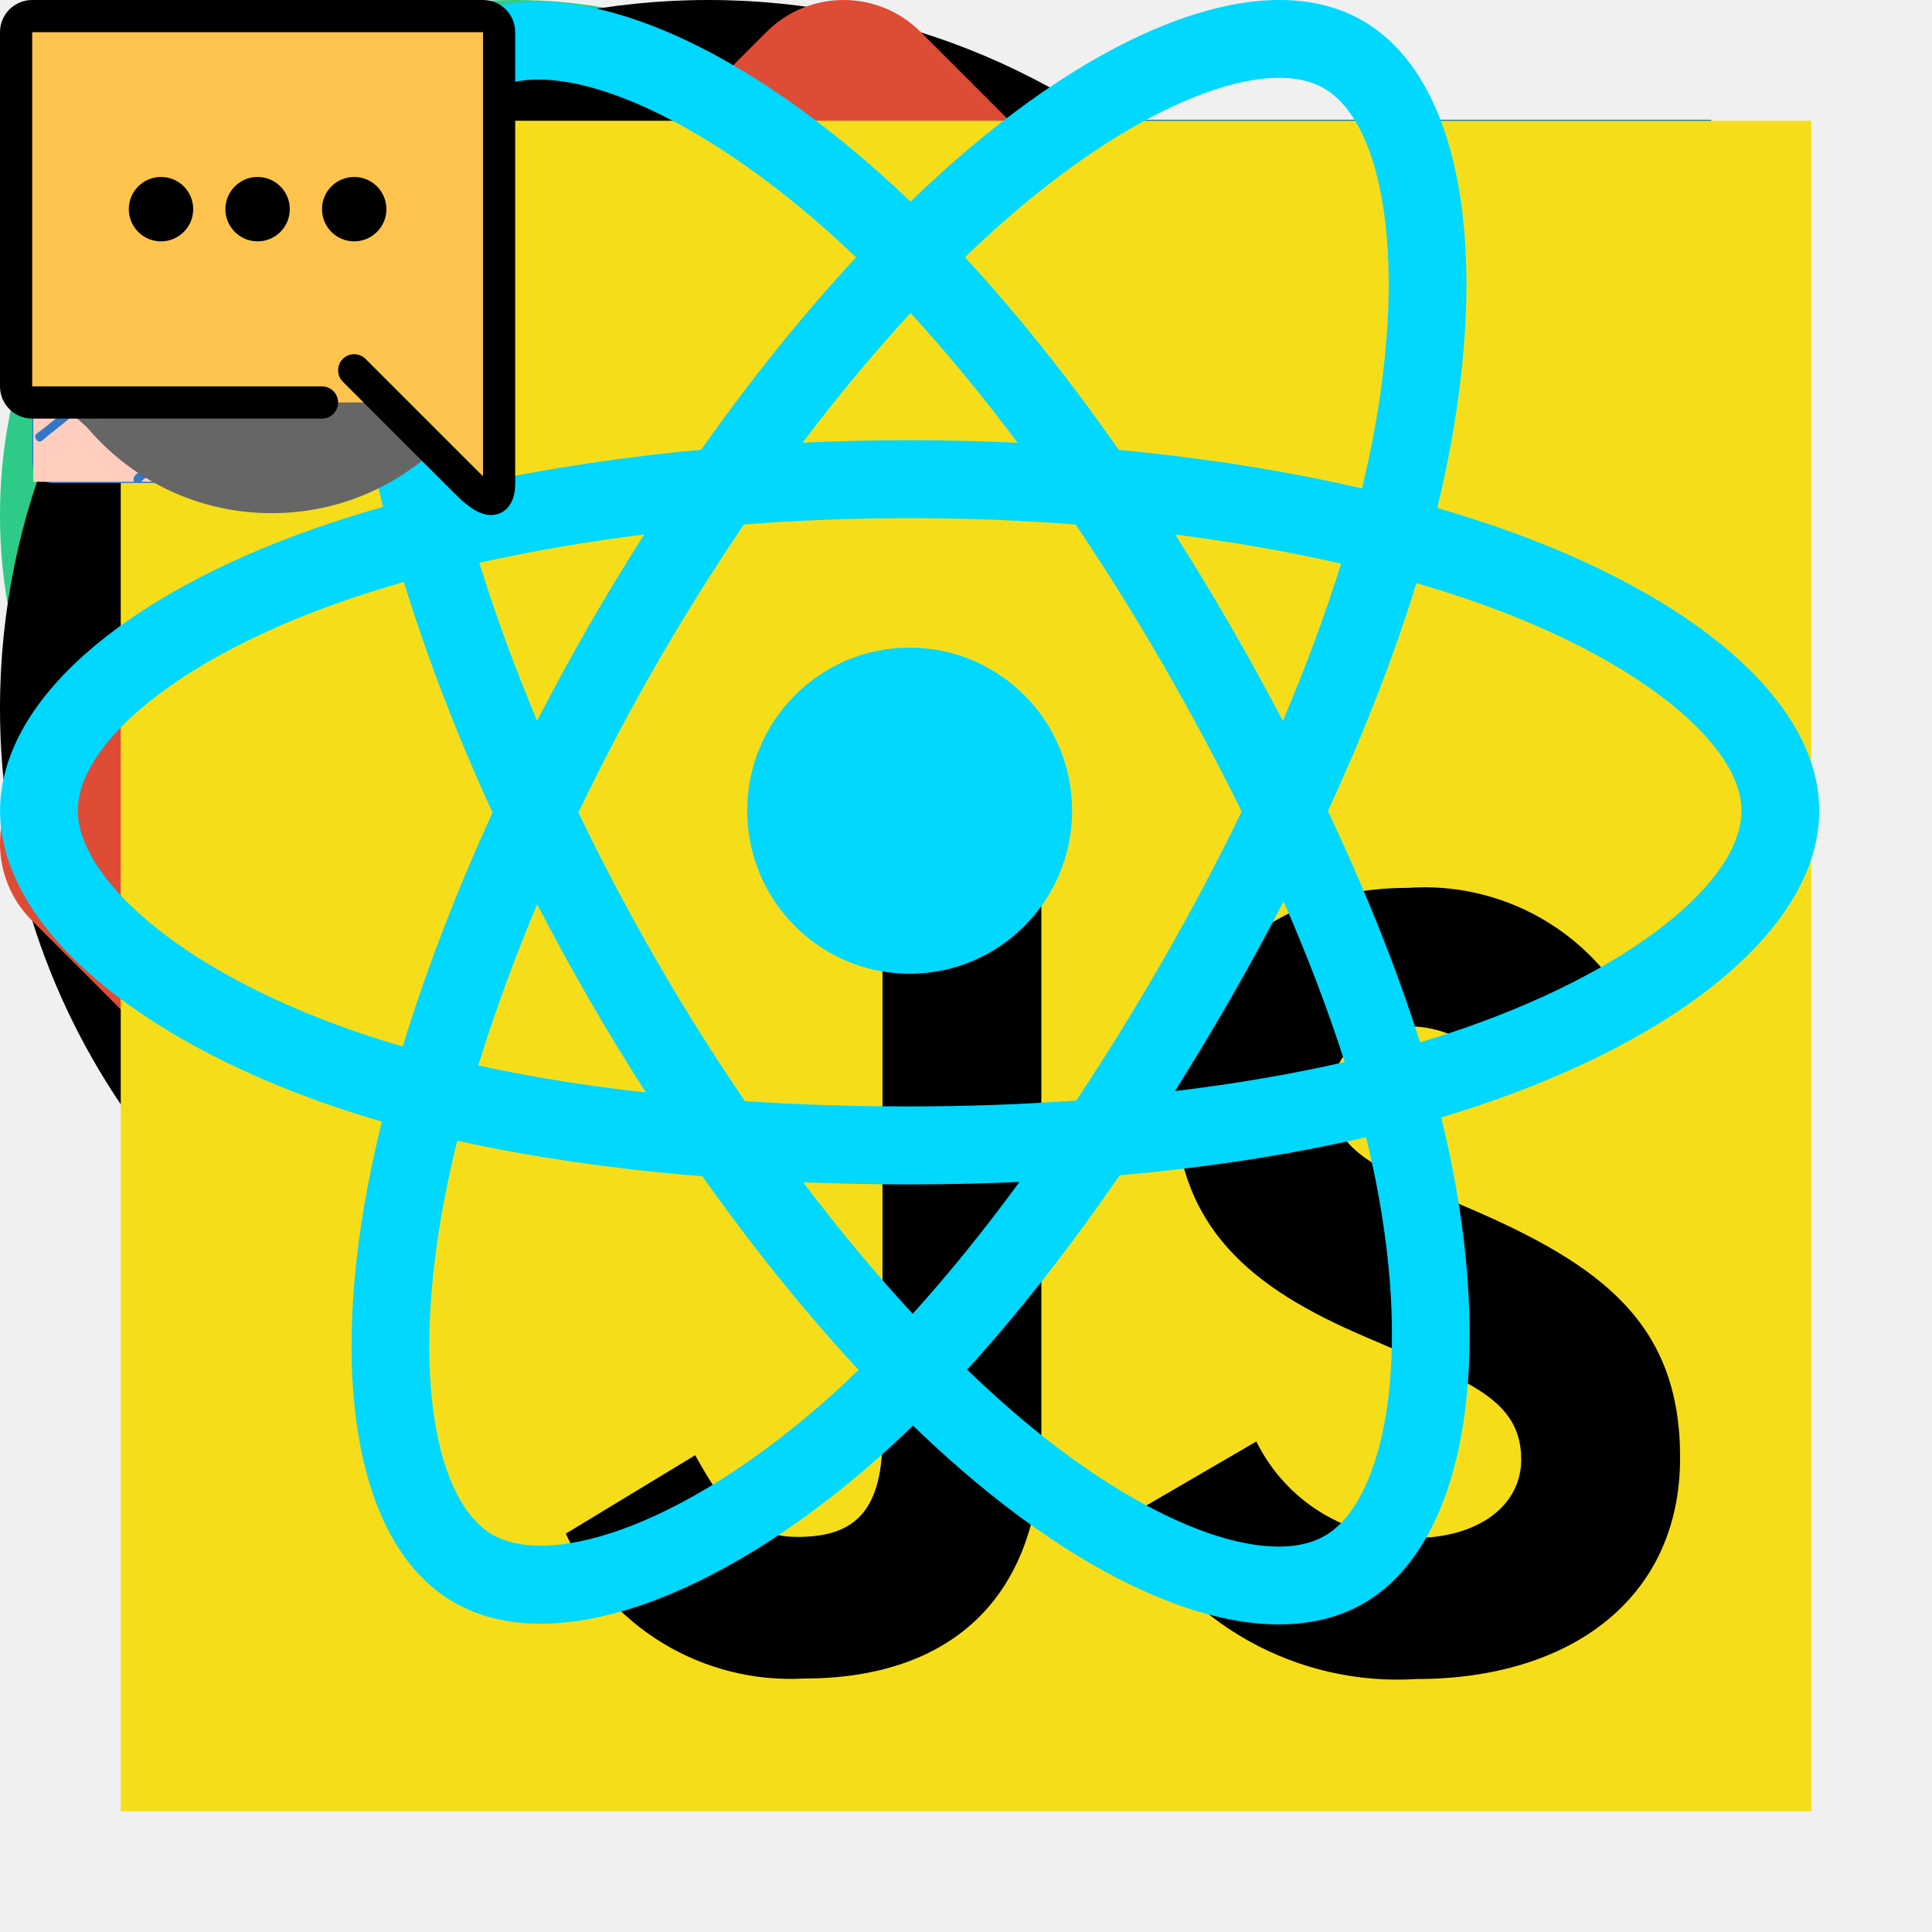
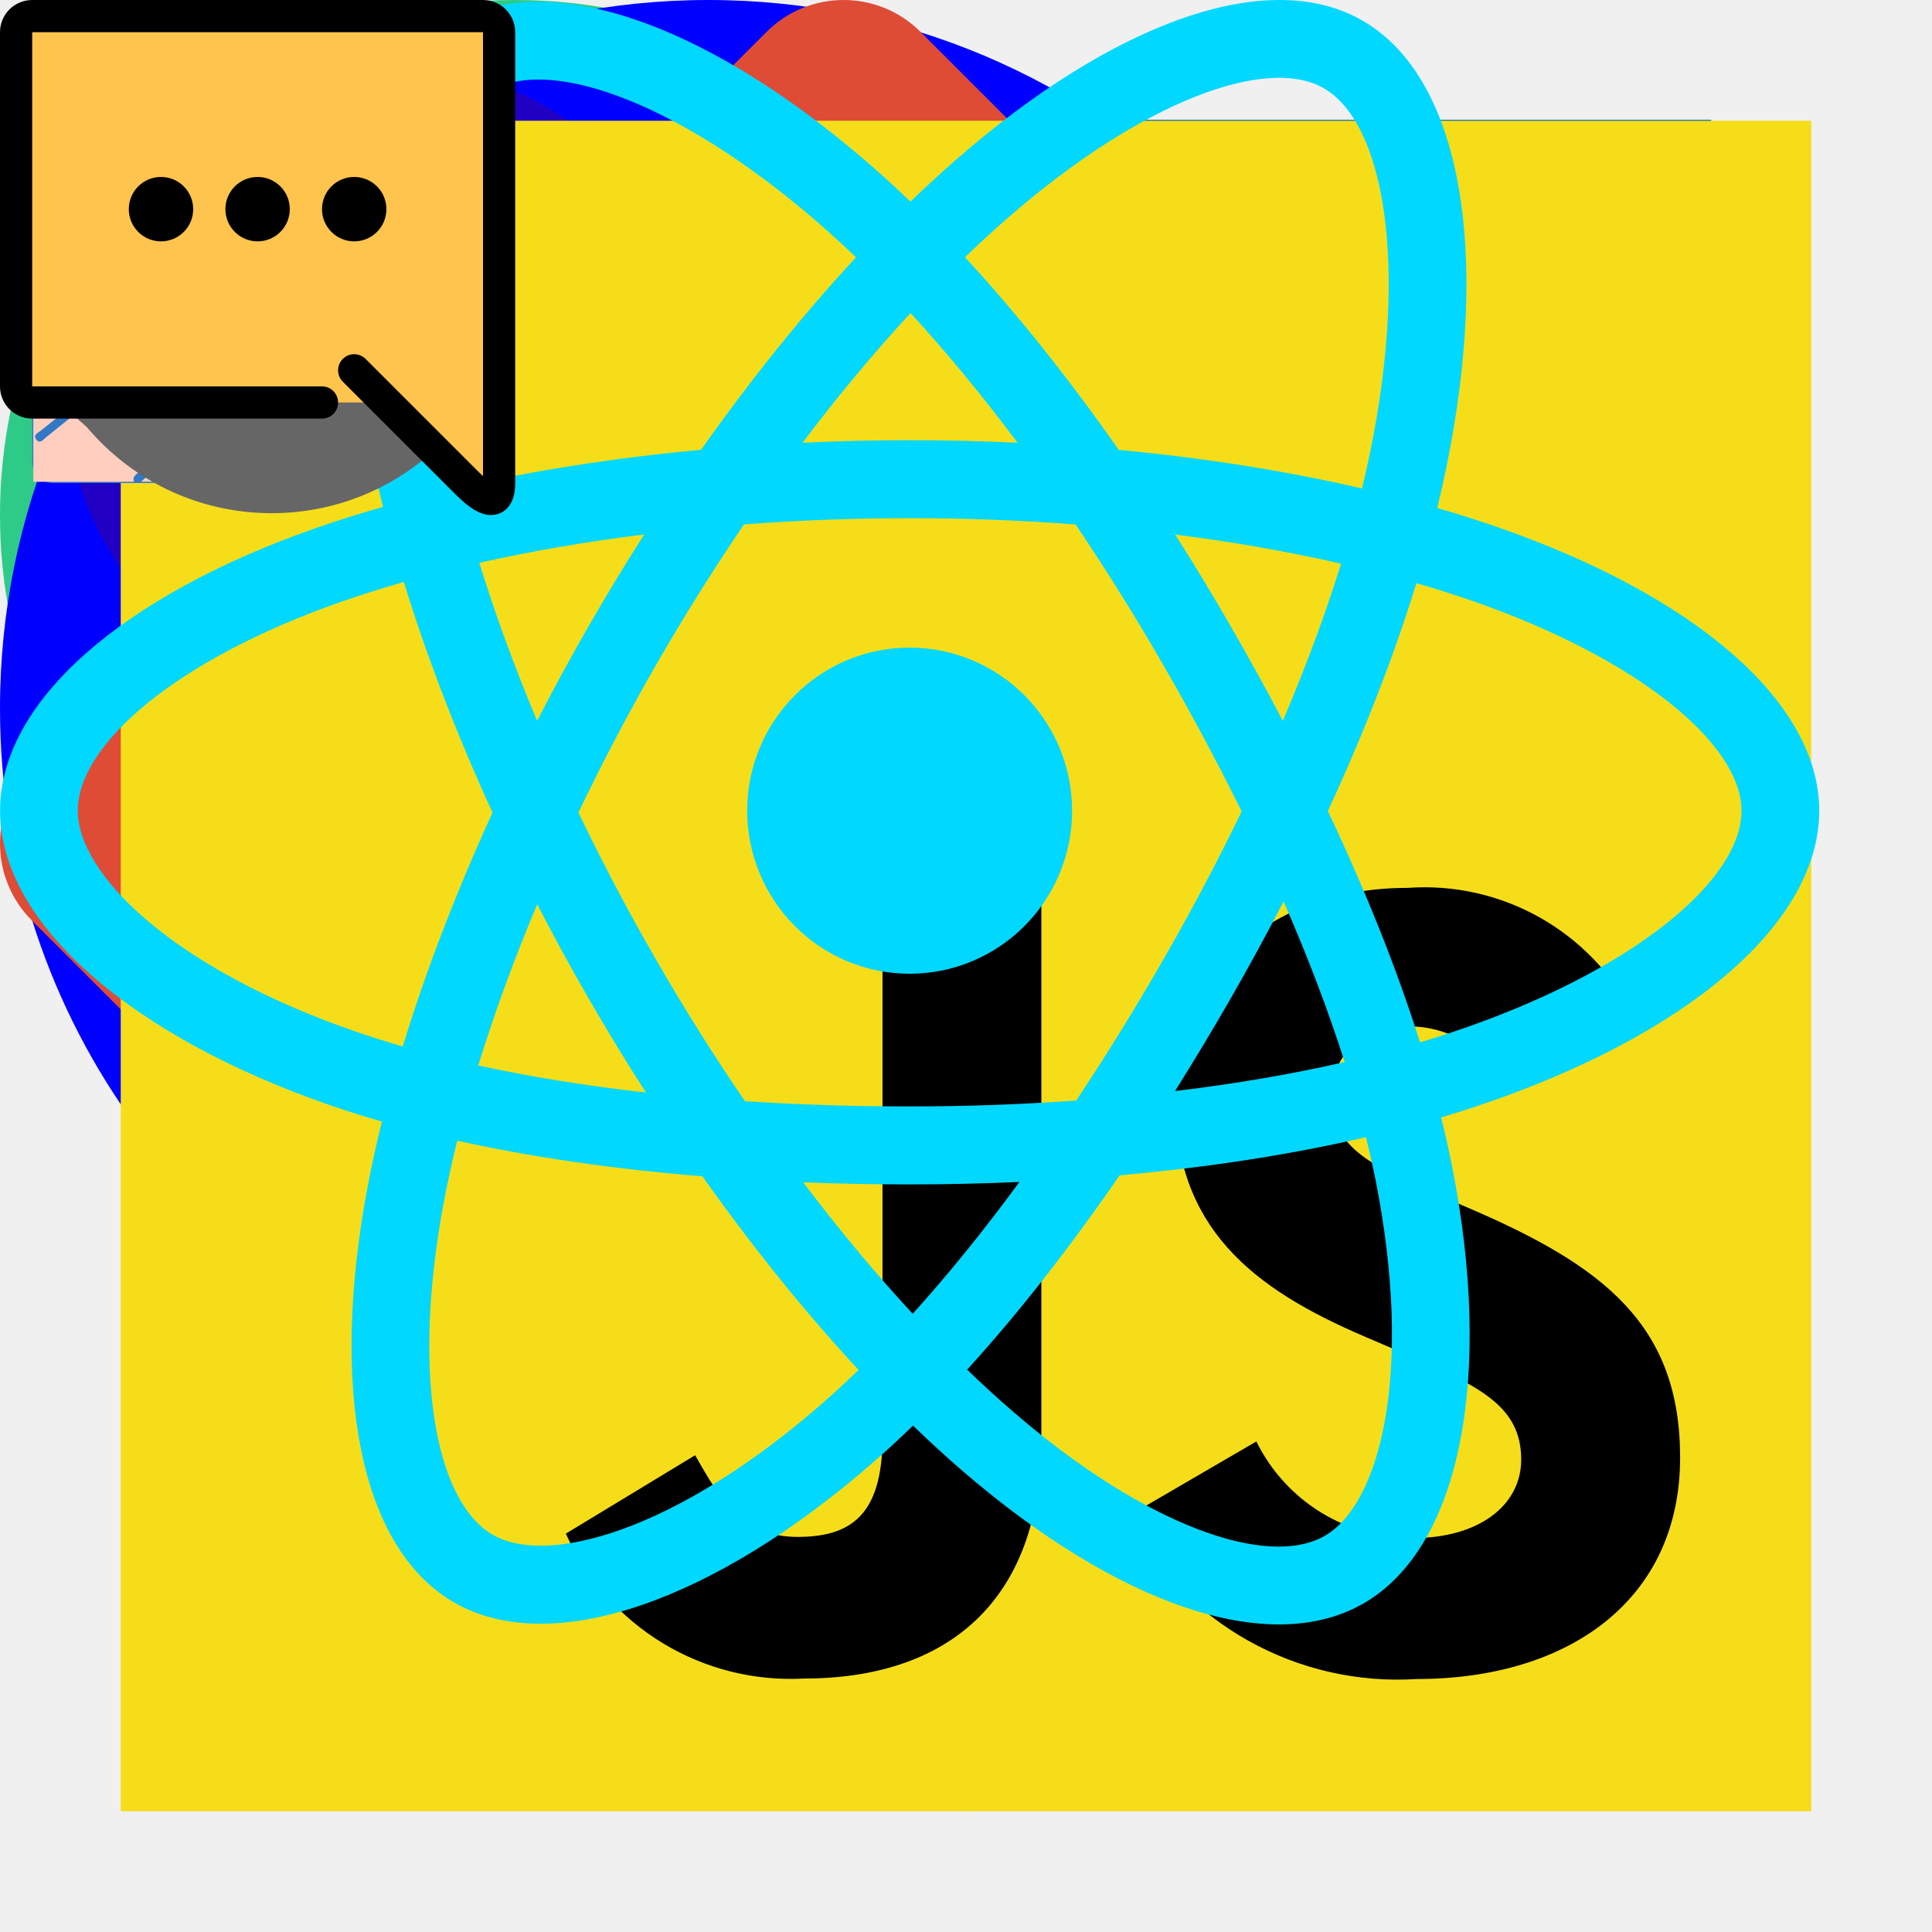
<svg xmlns="http://www.w3.org/2000/svg" width="120" height="120" viewBox="0 0 120 120" fill="none">
  <g id="logoSvg">
    <style type="text/css">
            .st0{fill:#2DCB87;}
            .st1{opacity:0.2;}
            .st2{fill:#231F20;}
            .st3{fill:#FFFFFF;}
            .st4{fill:#E0E0D1;}
            .st5{fill:#4F5D73;}
        </style>
    <g id="Layer_1">
      <g>
        <circle class="st0" cx="32" cy="32" r="32" />
      </g>
      <g class="st1">
        <path class="st2" d="M44,52c0,1.1-0.9,2-2,2H22c-1.1,0-2-0.9-2-2l0,0c0-1.1,0.9-2,2-2h20C43.1,50,44,50.9,44,52L44,52z" />
      </g>
      <g>
        <path class="st3" d="M44,50c0,1.1-0.9,2-2,2H22c-1.1,0-2-0.9-2-2l0,0c0-1.1,0.9-2,2-2h20C43.1,48,44,48.9,44,50L44,50z" />
      </g>
      <g>
        <path class="st4" d="M37,42c0,0-1,6,3,6c0,0-20,0-16,0s3-6,3-6H37z" />
      </g>
      <g class="st1">
        <g>
          <path class="st2" d="M52,40c0,2.2-1.8,4-4,4H16c-2.2,0-4-1.8-4-4V18c0-2.2,1.8-4,4-4h32c2.2,0,4,1.8,4,4V40z" />
        </g>
      </g>
      <g>
        <g>
          <path class="st5" d="M16,40.5c-1.4,0-2.5-1.1-2.5-2.5V16c0-1.4,1.1-2.5,2.5-2.5h32c1.4,0,2.5,1.1,2.5,2.5v22     c0,1.4-1.1,2.5-2.5,2.5H16z" />
        </g>
        <g>
          <path class="st3" d="M48,15c0.6,0,1,0.4,1,1v22c0,0.6-0.4,1-1,1H16c-0.6,0-1-0.4-1-1V16c0-0.6,0.4-1,1-1H48 M48,12H16     c-2.2,0-4,1.8-4,4v22c0,2.2,1.8,4,4,4h32c2.2,0,4-1.8,4-4V16C52,13.8,50.2,12,48,12L48,12z" />
        </g>
      </g>
      <g class="st1">
        <polygon class="st3" points="50,39.9 50,13.9 26.2,13.9 41.2,39.9   " />
      </g>
    </g>
    <g id="Layer_2">
        </g>
  </g>
  <g id="htmlSvg">
    <path d="M22.132 102.004L13.706 7.5H106.294L97.856 101.989L59.944 112.5L22.132 102.004Z" fill="#E44F26" />
    <path d="M60 104.468L90.638 95.974L97.845 15.229H60V104.468Z" fill="#F1662A" />
    <path d="M60 50.276H44.663L43.605 38.407H60V26.816H30.938L31.215 29.929L34.061 61.867H60V50.276ZM60 80.377L59.947 80.392L47.04 76.909L46.215 67.665H34.579L36.203 85.86L59.947 92.453L60 92.438V80.377Z" fill="#EBEBEB" />
    <path d="M59.959 50.276V61.867H74.231L72.889 76.901L59.959 80.389V92.449L83.723 85.86L83.895 83.903L86.618 53.389L86.903 50.276H59.959ZM59.959 26.816V38.407H87.957L88.189 35.805L88.718 29.929L88.995 26.816H59.959Z" fill="white" />
  </g>
  <g id="cssSvg">
    <path d="M22.133 101.154L13.71 7.438H106.29L97.856 101.139L59.944 111.562L22.133 101.154Z" fill="#1572B6" />
    <path d="M60 103.597L90.638 95.174L97.845 15.102H60V103.597Z" fill="#33A9DC" />
    <path d="M60 49.054H75.338L76.395 37.284H60V25.79H89.062L88.785 28.872L85.939 60.549H60V49.054Z" fill="white" />
    <path d="M60.071 78.904L60.019 78.919L47.111 75.461L46.286 66.294H34.65L36.274 84.341L60.015 90.879L60.071 90.864V78.904Z" fill="#EBEBEB" />
    <path d="M74.351 60.062L72.956 75.453L60.03 78.912V90.871L83.79 84.341L83.966 82.4L85.98 60.062H74.351Z" fill="white" />
    <path d="M60.041 25.79V37.284H32.044L31.811 34.7L31.282 28.872L31.005 25.79H60.041ZM60 49.054V60.549H47.254L47.021 57.964L46.496 52.137L46.219 49.054H60Z" fill="#EBEBEB" />
  </g>
  <g id="githubSvg">
-     <path fill-rule="evenodd" clip-rule="evenodd" d="M44 0C19.69 0 0 19.69 0 44C0 63.47 12.595 79.915 30.085 85.745C32.285 86.13 33.11 84.81 33.11 83.655C33.11 82.61 33.055 79.145 33.055 75.46C22 77.495 19.14 72.765 18.26 70.29C17.765 69.025 15.62 65.12 13.75 64.075C12.21 63.25 10.01 61.215 13.695 61.16C17.16 61.105 19.635 64.35 20.46 65.67C24.42 72.325 30.745 70.455 33.275 69.3C33.66 66.44 34.815 64.515 36.08 63.415C26.29 62.315 16.06 58.52 16.06 41.69C16.06 36.905 17.765 32.945 20.57 29.865C20.13 28.765 18.59 24.255 21.01 18.205C21.01 18.205 24.695 17.05 33.11 22.715C36.63 21.725 40.37 21.23 44.11 21.23C47.85 21.23 51.59 21.725 55.11 22.715C63.525 16.995 67.21 18.205 67.21 18.205C69.63 24.255 68.09 28.765 67.65 29.865C70.455 32.945 72.16 36.85 72.16 41.69C72.16 58.575 61.875 62.315 52.085 63.415C53.68 64.79 55.055 67.43 55.055 71.555C55.055 77.44 55 82.17 55 83.655C55 84.81 55.825 86.185 58.025 85.745C66.76 82.796 74.35 77.182 79.727 69.694C85.104 62.205 87.997 53.219 88 44C88 19.69 68.31 0 44 0Z" fill="black" />
+     <path fill-rule="evenodd" clip-rule="evenodd" d="M44 0C19.69 0 0 19.69 0 44C0 63.47 12.595 79.915 30.085 85.745C32.285 86.13 33.11 84.81 33.11 83.655C33.11 82.61 33.055 79.145 33.055 75.46C22 77.495 19.14 72.765 18.26 70.29C17.765 69.025 15.62 65.12 13.75 64.075C12.21 63.25 10.01 61.215 13.695 61.16C17.16 61.105 19.635 64.35 20.46 65.67C24.42 72.325 30.745 70.455 33.275 69.3C33.66 66.44 34.815 64.515 36.08 63.415C26.29 62.315 16.06 58.52 16.06 41.69C16.06 36.905 17.765 32.945 20.57 29.865C20.13 28.765 18.59 24.255 21.01 18.205C21.01 18.205 24.695 17.05 33.11 22.715C36.63 21.725 40.37 21.23 44.11 21.23C47.85 21.23 51.59 21.725 55.11 22.715C63.525 16.995 67.21 18.205 67.21 18.205C69.63 24.255 68.09 28.765 67.65 29.865C70.455 32.945 72.16 36.85 72.16 41.69C72.16 58.575 61.875 62.315 52.085 63.415C53.68 64.79 55.055 67.43 55.055 71.555C55.055 77.44 55 82.17 55 83.655C55 84.81 55.825 86.185 58.025 85.745C66.76 82.796 74.35 77.182 79.727 69.694C85.104 62.205 87.997 53.219 88 44C88 19.69 68.31 0 44 0Z" fill="blue" />
+   </g>
+   <g id="githubSvg2">
+     <path fill="#2100c4" d="M24,4C12.954,4,4,12.954,4,24c0,8.887,5.801,16.411,13.82,19.016h12.36 C38.199,40.411,44,32.887,44,24C44,12.954,35.046,4,24,4z" />
+     <path fill="#ddbaff" d="M37,23.5c0-2.897-0.875-4.966-2.355-6.424C35.591,15.394,34.339,12,34.339,12 c-2.5,0.5-4.367,1.5-5.609,2.376C27.262,14.115,25.671,14,24,14c-1.71,0-3.339,0.118-4.834,0.393 c-1.242-0.879-3.115-1.889-5.632-2.393c0,0-1.284,3.492-0.255,5.146C11.843,18.6,11,20.651,11,23.5 c0,6.122,3.879,8.578,9.209,9.274C19.466,33.647,19,34.764,19,36l0,0.305c-0.163,0.045-0.332,0.084-0.514,0.108 c-1.107,0.143-2.271,0-2.833-0.333c-0.562-0.333-1.229-1.083-1.729-1.813c-0.422-0.616-1.263-2.032-3.416-1.979 c-0.376-0.01-0.548,0.343-0.5,0.563c0.043,0.194,0.213,0.5,0.896,0.75c0.685,0.251,1.063,0.854,1.438,1.458 c0.418,0.674,0.417,2.468,2.562,3.416c1.53,0.677,2.988,0.594,4.097,0.327l0.001,3.199c0,0.639-0.585,1.125-1.191,1.013 C19.755,43.668,21.833,44,24,44c2.166,0,4.243-0.332,6.19-0.984C29.584,43.127,29,42.641,29,42.002L29,36 c0-1.236-0.466-2.353-1.209-3.226C33.121,32.078,37,29.622,37,23.5z" />
+     <path fill="#ddbaff" d="M15,18l3.838-1.279c1.01-0.337,1.231-1.684,0.365-2.302l-0.037-0.026 c-2.399,0.44-4.445,1.291-5.888,2.753C13.596,17.658,14.129,18,15,18z" />
+     <path fill="#ddbaff" d="M28.693,14.402c-0.878,0.623-0.655,1.987,0.366,2.327L32.872,18c0.913,0,1.461-0.37,1.773-0.924 c-1.46-1.438-3.513-2.274-5.915-2.701C28.717,14.384,28.705,14.393,28.693,14.402z" />
+     <path fill="#ddbaff" d="M24,31c-1.525,0-2.874,0.697-3.791,1.774C21.409,32.931,22.681,33,24,33s2.591-0.069,3.791-0.226 C26.874,31.697,25.525,31,24,31z" />
  </g>
  <g id="gitSvg">
    <g clip-path="url(#clip0_2_5685)">
      <path d="M103.02 47.822L57.176 1.98C54.537 -0.66 50.255 -0.66 47.613 1.98L38.094 11.5L50.17 23.576C52.976 22.628 56.194 23.264 58.431 25.501C60.679 27.753 61.311 30.998 60.339 33.813L71.978 45.452C74.793 44.482 78.042 45.109 80.291 47.362C83.434 50.504 83.434 55.596 80.291 58.74C77.147 61.884 72.055 61.884 68.909 58.74C66.545 56.373 65.961 52.901 67.158 49.989L56.305 39.135L56.303 67.697C57.09 68.086 57.809 68.6 58.431 69.219C61.574 72.361 61.574 77.453 58.431 80.6C55.287 83.742 50.193 83.742 47.053 80.6C43.91 77.453 43.91 72.361 47.053 69.219C47.807 68.466 48.702 67.869 49.687 67.463V38.635C48.7 38.232 47.805 37.635 47.053 36.879C44.672 34.501 44.1 31.007 45.32 28.083L33.415 16.177L1.981 47.61C-0.66 50.252 -0.66 54.535 1.981 57.175L47.826 103.018C50.465 105.658 54.746 105.658 57.389 103.018L103.019 57.388C105.66 54.747 105.66 50.462 103.019 47.822" fill="#DE4C36" />
    </g>
    <defs>
      <clipPath id="clip0_2_5685">
        <rect width="105" height="105" fill="white" />
      </clipPath>
    </defs>
  </g>
  <g id="jsSvg">
    <path d="M7.5 7.5H112.5V112.5H7.5V7.5Z" fill="#F5DE19" />
    <path d="M78.034 89.531C78.928 91.349 80.318 92.876 82.043 93.938C83.768 94.999 85.758 95.552 87.784 95.531C91.871 95.531 94.485 93.487 94.485 90.656C94.485 87.281 91.8 86.074 87.3 84.105L84.832 83.047C77.707 80.014 72.983 76.215 72.983 68.183C72.983 60.784 78.608 55.148 87.431 55.148C90.288 54.941 93.142 55.581 95.637 56.986C98.132 58.391 100.159 60.499 101.464 63.049L93.75 67.98C93.248 66.716 92.373 65.635 91.242 64.879C90.111 64.124 88.776 63.73 87.416 63.75C86.823 63.691 86.224 63.755 85.657 63.94C85.09 64.125 84.567 64.427 84.123 64.824C83.679 65.222 83.323 65.709 83.077 66.252C82.831 66.795 82.701 67.384 82.695 67.98C82.695 70.939 84.529 72.139 88.763 73.98L91.23 75.037C99.615 78.634 104.355 82.297 104.355 90.536C104.355 99.42 97.376 104.287 88.005 104.287C84.354 104.52 80.713 103.691 77.522 101.901C74.332 100.11 71.727 97.434 70.024 94.196L78.034 89.531ZM43.178 90.386C44.726 93.135 46.136 95.46 49.526 95.46C52.766 95.46 54.814 94.192 54.814 89.261V55.71H64.68V89.392C64.68 99.608 58.68 104.257 49.946 104.257C46.859 104.426 43.793 103.657 41.151 102.051C38.51 100.444 36.416 98.076 35.145 95.257L43.178 90.386Z" fill="black" />
  </g>
  <g id="typeScriptSvg">
    <rect x="2" y="2" width="28" height="28" rx="1.312" style="fill:#3178c6" />
    <path d="M18.245,23.759v3.068a6.492,6.492,0,0,0,1.764.575,11.56,11.56,0,0,0,2.146.192,9.968,9.968,0,0,0,2.088-.211,5.11,5.11,0,0,0,1.735-.7,3.542,3.542,0,0,0,1.181-1.266,4.469,4.469,0,0,0,.186-3.394,3.409,3.409,0,0,0-.717-1.117,5.236,5.236,0,0,0-1.123-.877,12.027,12.027,0,0,0-1.477-.734q-.6-.249-1.08-.484a5.5,5.5,0,0,1-.813-.479,2.089,2.089,0,0,1-.516-.518,1.091,1.091,0,0,1-.181-.618,1.039,1.039,0,0,1,.162-.571,1.4,1.4,0,0,1,.459-.436,2.439,2.439,0,0,1,.726-.283,4.211,4.211,0,0,1,.956-.1,5.942,5.942,0,0,1,.808.058,6.292,6.292,0,0,1,.856.177,5.994,5.994,0,0,1,.836.3,4.657,4.657,0,0,1,.751.422V13.9a7.509,7.509,0,0,0-1.525-.4,12.426,12.426,0,0,0-1.9-.129,8.767,8.767,0,0,0-2.064.235,5.239,5.239,0,0,0-1.716.733,3.655,3.655,0,0,0-1.171,1.271,3.731,3.731,0,0,0-.431,1.845,3.588,3.588,0,0,0,.789,2.34,6,6,0,0,0,2.395,1.639q.63.26,1.175.509a6.458,6.458,0,0,1,.942.517,2.463,2.463,0,0,1,.626.585,1.2,1.2,0,0,1,.23.719,1.1,1.1,0,0,1-.144.552,1.269,1.269,0,0,1-.435.441,2.381,2.381,0,0,1-.726.292,4.377,4.377,0,0,1-1.018.105,5.773,5.773,0,0,1-1.969-.35A5.874,5.874,0,0,1,18.245,23.759Zm-5.154-7.638h4V13.594H5.938v2.527H9.92V27.375h3.171Z" style="fill:#ffffff;fill-rule:evenodd" />
  </g>
  <g id="reactSvg">
    <g clip-path="url(#clip0_2_5687)">
      <path d="M92.906 32.703C91.703 32.289 90.49 31.905 89.269 31.552C89.474 30.711 89.663 29.879 89.83 29.062C92.584 15.648 90.784 4.842 84.636 1.284C78.742 -2.127 69.102 1.429 59.366 9.933C58.406 10.773 57.468 11.637 56.552 12.524C55.939 11.934 55.315 11.356 54.68 10.789C44.477 1.696 34.249 -2.136 28.108 1.432C22.219 4.854 20.475 15.013 22.954 27.725C23.2 28.984 23.479 30.237 23.789 31.482C22.341 31.895 20.944 32.334 19.607 32.802C7.644 36.988 0.005 43.548 0.005 50.353C0.005 57.381 8.206 64.43 20.666 68.704C21.676 69.049 22.695 69.369 23.721 69.663C23.387 71.004 23.092 72.354 22.834 73.711C20.471 86.204 22.316 96.122 28.189 99.522C34.255 103.033 44.437 99.425 54.35 90.727C55.154 90.02 55.941 89.293 56.708 88.546C57.7 89.507 58.719 90.439 59.763 91.343C69.366 99.636 78.85 102.985 84.718 99.576C90.778 96.055 92.748 85.4 90.191 72.436C89.989 71.42 89.763 70.409 89.513 69.405C90.228 69.192 90.93 68.973 91.614 68.746C104.567 64.438 112.995 57.475 112.995 50.353C112.995 43.523 105.109 36.919 92.906 32.703ZM90.096 64.147C89.478 64.353 88.844 64.55 88.198 64.743C86.768 60.2 84.838 55.368 82.477 50.376C84.73 45.504 86.586 40.734 87.976 36.22C89.132 36.556 90.253 36.91 91.335 37.283C101.791 40.896 108.168 46.237 108.168 50.353C108.168 54.737 101.28 60.428 90.096 64.147ZM85.456 73.376C86.586 79.109 86.748 84.292 85.999 88.344C85.326 91.984 83.973 94.412 82.299 95.384C78.738 97.453 71.123 94.764 62.911 87.671C61.94 86.831 60.993 85.963 60.07 85.07C63.254 81.576 66.436 77.513 69.541 73.001C75.004 72.514 80.164 71.719 84.844 70.633C85.069 71.543 85.273 72.457 85.456 73.376ZM38.526 95.026C35.047 96.259 32.276 96.295 30.601 95.325C27.037 93.262 25.555 85.298 27.576 74.615C27.816 73.353 28.091 72.097 28.401 70.85C33.029 71.878 38.152 72.617 43.627 73.062C46.754 77.478 50.028 81.536 53.327 85.089C52.626 85.77 51.908 86.434 51.174 87.079C46.79 90.925 42.397 93.654 38.526 95.026ZM22.228 64.12C16.718 62.23 12.168 59.774 9.049 57.093C6.246 54.685 4.832 52.293 4.832 50.353C4.832 46.223 10.966 40.956 21.196 37.377C22.438 36.943 23.737 36.533 25.085 36.148C26.5 40.764 28.354 45.59 30.592 50.471C28.325 55.423 26.444 60.327 25.016 64.997C24.08 64.728 23.15 64.436 22.228 64.12ZM27.691 26.795C25.567 15.903 26.978 7.687 30.527 5.625C34.307 3.429 42.665 6.56 51.475 14.412C52.05 14.925 52.615 15.448 53.171 15.982C49.888 19.52 46.644 23.548 43.545 27.937C38.231 28.431 33.144 29.225 28.468 30.289C28.18 29.131 27.921 27.966 27.691 26.795V26.795ZM76.43 38.874C75.325 36.959 74.18 35.068 72.994 33.202C76.599 33.66 80.053 34.267 83.297 35.01C82.323 38.142 81.109 41.417 79.681 44.775C78.636 42.787 77.553 40.819 76.43 38.874ZM56.554 19.444C58.781 21.865 61.01 24.568 63.203 27.5C58.755 27.289 54.298 27.289 49.849 27.498C52.044 24.592 54.293 21.893 56.554 19.444ZM36.551 38.907C35.442 40.837 34.379 42.792 33.361 44.771C31.956 41.425 30.753 38.136 29.771 34.958C32.995 34.235 36.433 33.643 40.015 33.194C38.816 35.07 37.661 36.975 36.551 38.907V38.907ZM40.118 67.857C36.417 67.442 32.927 66.881 29.704 66.177C30.702 62.943 31.931 59.583 33.367 56.165C34.389 58.146 35.457 60.103 36.57 62.033C37.715 64.018 38.9 65.961 40.118 67.857ZM56.688 81.603C54.4 79.126 52.118 76.385 49.889 73.437C52.053 73.522 54.258 73.566 56.5 73.566C58.803 73.566 61.08 73.514 63.32 73.414C61.12 76.415 58.899 79.159 56.688 81.603ZM79.726 55.991C81.237 59.446 82.509 62.788 83.52 65.967C80.244 66.717 76.707 67.321 72.98 67.77C74.174 65.87 75.331 63.946 76.449 62C77.586 60.021 78.678 58.018 79.726 55.991ZM72.268 59.579C70.556 62.563 68.749 65.491 66.847 68.357C63.404 68.602 59.952 68.723 56.5 68.722C52.984 68.722 49.563 68.612 46.27 68.397C44.319 65.538 42.477 62.605 40.747 59.606H40.748C39.026 56.623 37.418 53.575 35.926 50.468C37.414 47.362 39.017 44.312 40.733 41.327L40.733 41.327C42.448 38.341 44.275 35.421 46.211 32.573C49.571 32.318 53.017 32.185 56.499 32.185H56.5C59.998 32.185 63.448 32.319 66.808 32.577C68.724 35.419 70.54 38.33 72.252 41.301C73.974 44.28 75.598 47.315 77.123 50.4C75.614 53.517 73.994 56.578 72.268 59.579ZM82.225 5.481C86.009 7.671 87.48 16.502 85.103 28.084C84.951 28.823 84.781 29.576 84.595 30.339C79.907 29.253 74.817 28.445 69.487 27.943C66.383 23.506 63.166 19.472 59.936 15.979C60.782 15.16 61.649 14.363 62.535 13.587C70.877 6.301 78.673 3.425 82.225 5.481ZM56.5 40.226C62.072 40.226 66.59 44.76 66.59 50.353C66.59 55.946 62.072 60.48 56.5 60.48C50.928 60.48 46.41 55.946 46.41 50.353C46.41 44.76 50.928 40.226 56.5 40.226Z" fill="#00D8FF" />
    </g>
    <defs>
      <clipPath id="clip0_2_5687">
        <rect width="113" height="101" fill="white" />
      </clipPath>
    </defs>
  </g>
  <g id="styledComponentsSvg">
    <path d="m18.05 29.6c.042-.095.148-.161.225-.241 1.175-1.232 2.36-2.453 3.519-3.7a3.2 3.2 0 0 0 1.014-2.659 5.925 5.925 0 0 0 -.143-.624c-.316.3-.61.573-.906.848-.46.428-.918.858-1.382 1.281a1.931 1.931 0 0 1 -2.148.419 1.973 1.973 0 0 1 -1.29-1.75 1.04 1.04 0 0 0 -.043-.146c-.353.3-.691.576-1.026.86l-6.963 5.9c-.048.041-.1.092-.145.132h9.283l-.014-.009c-.05-.035-.024-.219.019-.311z" fill="#ffcebf" />
    <path d="m8.337 29.6a1.239 1.239 0 0 1 .295-.276l9.636-8.175q.986-.837 1.963-1.683a.523.523 0 0 0 .182-.224 5.364 5.364 0 0 0 .065-2.069c-.1.07-.154.1-.2.149-.789.706-1.574 1.418-2.367 2.12a1.762 1.762 0 0 1 -2.048.329 1.889 1.889 0 0 1 -1.08-1.807c0-.085 0-.169 0-.324-.145.106-.251.177-.35.257q-5.785 4.632-11.568 9.257c-.174.139-.382.449-.61.148s.119-.425.294-.565q6.165-4.947 12.336-9.885c.67-.537.714-.762.278-1.615l-.26.244c-.713.663-1.434 1.317-2.136 1.991a2.121 2.121 0 0 1 -3.585-1.337c-.133.1-.248.173-.357.258l-6.1 4.728a1.485 1.485 0 0 1 -.356.258.446.446 0 0 1 -.3-.015v8.561h6.256a.365.365 0 0 1 .012-.325z" fill="#ffcebf" />
    <path d="m25.237 2.423c-.17.557-.335 1.115-.484 1.678a1.688 1.688 0 0 0 .9 2.09 7.122 7.122 0 0 0 3.818.8v-4.473a.73.73 0 0 1 .016-.294.666.666 0 0 1 .105-.149h-4.359c.067.078.044.215.004.348z" fill="#ff6196" />
    <g fill="#ff87af">
      <path d="m16.482 12.032a2.422 2.422 0 0 1 -.5 1.376 22.671 22.671 0 0 1 -3.726 3.792 1.442 1.442 0 0 1 -1.684.2 1.393 1.393 0 0 1 -.843-1.368 1.624 1.624 0 0 1 .417-.947 35.848 35.848 0 0 1 5.019-3.993.71.71 0 0 1 .829-.034 1.041 1.041 0 0 1 .488.974z" />
      <path d="m15.284 18.093a1.437 1.437 0 0 1 .448-1.2 38.336 38.336 0 0 1 4.87-3.813c.052-.033.1-.066.157-.1a.837.837 0 0 1 1.025.035.861.861 0 0 1 .242.979 4.39 4.39 0 0 1 -1.168 1.908c-1.105 1.1-2.252 2.164-3.4 3.22a1.124 1.124 0 0 1 -1.364.192 1.512 1.512 0 0 1 -.81-1.221z" />
      <path d="m22.5 18.754c-.28.3-.568.586-.837.893a1.89 1.89 0 0 0 -.2.38c.148.044.321.16.441.119.611-.205 1.207-.451 1.878-.71-.146.336-.256.646-.411.93a12.189 12.189 0 0 1 -2.371 2.872q-.532.513-1.105.981a1.484 1.484 0 0 1 -2.415-.92 1.1 1.1 0 0 1 .238-.813 22.187 22.187 0 0 1 4.623-3.823.193.193 0 0 1 .065-.013z" />
    </g>
    <path d="m24.794 14.771 1.711-7.6 1.2.281-.619 1.881c-.578 1.75-1.163 3.5-1.727 5.252-.11.324-.254.384-.565.186z" fill="#ff6196" />
    <path d="m22.862 19.241c.181-.691.361-1.33.513-1.976a4.468 4.468 0 0 1 .826-1.721c.243-.319.516-.192.795-.123.258.063.323.252.334.5a2.845 2.845 0 0 1 -.588 1.907 4.8 4.8 0 0 1 -1.88 1.413z" fill="#ff6196" />
    <path d="m29.993 2.894a3.623 3.623 0 0 0 -.017-.668.291.291 0 0 0 -.116-.151.381.381 0 0 0 -.152-.075c-.032-.006-.077.027-.12.074a.666.666 0 0 0 -.105.149.73.73 0 0 0 -.016.294v4.472a7.122 7.122 0 0 1 -3.818-.8 1.688 1.688 0 0 1 -.9-2.09c.149-.563.314-1.121.484-1.678.04-.133.063-.27 0-.348a.2.2 0 0 0 -.135-.064.3.3 0 0 0 -.182.064.434.434 0 0 0 -.171.19c-.2.6-.376 1.206-.529 1.818a2.148 2.148 0 0 0 -.046.737 2.339 2.339 0 0 0 1.542 2c.189.079.3.157.247.406-.073.316-.144.632-.216.949q-.735 3.222-1.462 6.447a.483.483 0 0 1 -.121.257 3.228 3.228 0 0 0 -.791.92 4.8 4.8 0 0 0 -.53 1.5.981.981 0 0 1 -.558.785c-.417.211-.8.484-1.263.768a12.639 12.639 0 0 0 -.018-1.671 1.062 1.062 0 0 1 .284-.96 4.75 4.75 0 0 0 1.258-2.194 1.294 1.294 0 0 0 -1.208-1.7 1.7 1.7 0 0 0 -.929.264c-.957.646-1.888 1.332-2.812 2.026-.547.412-1.062.868-1.592 1.3a.418.418 0 0 1 -.059-.081.842.842 0 0 0 -.059-.214c-.443-.684-.136-1.181.345-1.692a2.793 2.793 0 0 0 .772-1.951 1.568 1.568 0 0 0 -.327-1.026 1.459 1.459 0 0 0 -.438-.363 1.337 1.337 0 0 0 -1.517.162l-.279.2c-.637.456-1.282.9-1.895 1.388-.895.712-1.769 1.454-2.626 2.214-.4.353-.692.835-1.107 1.163-2.164 1.709-4.351 3.387-6.53 5.076a1.022 1.022 0 0 0 -.205.161.164.164 0 0 0 -.016.029c-.046.107-.085.284-.031.349a.141.141 0 0 0 .047.033.446.446 0 0 0 .3.015 1.485 1.485 0 0 0 .356-.258l6.1-4.728c.109-.085.224-.162.357-.258a2.121 2.121 0 0 0 3.585 1.337c.7-.674 1.423-1.328 2.136-1.991l.26-.244c.436.853.392 1.078-.278 1.615q-6.176 4.942-12.343 9.886c-.175.14-.521.267-.294.565s.436-.009.61-.148q5.786-4.621 11.564-9.254c.1-.08.205-.151.35-.257v.324a1.889 1.889 0 0 0 1.08 1.807 1.762 1.762 0 0 0 2.048-.329c.793-.7 1.578-1.414 2.367-2.12.05-.045.108-.079.2-.149a5.364 5.364 0 0 1 -.065 2.069.523.523 0 0 1 -.182.224q-.978.845-1.963 1.683l-9.632 8.176a1.239 1.239 0 0 0 -.295.276.365.365 0 0 0 -.012.321.376.376 0 0 0 .32.063.294.294 0 0 0 .116-.065c.05-.04.1-.091.145-.132l6.963-5.9c.335-.284.673-.564 1.026-.86a1.04 1.04 0 0 1 .043.146 1.973 1.973 0 0 0 1.29 1.75 1.931 1.931 0 0 0 2.148-.419c.464-.423.922-.853 1.382-1.281.3-.275.59-.551.906-.848a5.925 5.925 0 0 1 .143.624 3.2 3.2 0 0 1 -1.014 2.649c-1.159 1.248-2.344 2.469-3.519 3.7-.077.08-.183.146-.225.241s-.069.281-.019.321l.014.009a.573.573 0 0 0 .338.051.136.136 0 0 0 .081-.051c.028-.029.055-.065.082-.092.952-.984 1.909-1.963 2.854-2.954a13.982 13.982 0 0 0 1.074-1.223 3.411 3.411 0 0 0 .61-3.616.516.516 0 0 1 .074-.386c.065-.112.137-.221.211-.329a4.632 4.632 0 0 0 .587-1 7.547 7.547 0 0 1 1.339-2.4 2.792 2.792 0 0 0 .5-2.469.988.988 0 0 1 0-.489c.506-1.567 1.027-3.129 1.543-4.692q.347-1.05.69-2.094l.213-.647c.454 0 .882-.009 1.308 0 .354.01.462-.156.458-.5-.021-1.38-.013-2.759-.013-4.138zm-17.737 14.306a1.442 1.442 0 0 1 -1.684.2 1.393 1.393 0 0 1 -.843-1.368 1.624 1.624 0 0 1 .417-.947 35.848 35.848 0 0 1 5.019-3.993.852.852 0 0 1 .326-.14.656.656 0 0 1 .238 0 .763.763 0 0 1 .265.106 1.041 1.041 0 0 1 .488.975 2.422 2.422 0 0 1 -.5 1.376 22.671 22.671 0 0 1 -3.726 3.791zm5.2 1.929a1.124 1.124 0 0 1 -1.364.192 1.512 1.512 0 0 1 -.81-1.224 1.437 1.437 0 0 1 .448-1.2 38.336 38.336 0 0 1 4.87-3.813c.052-.033.1-.066.157-.1a.837.837 0 0 1 1.025.035.861.861 0 0 1 .242.979 4.39 4.39 0 0 1 -1.168 1.908c-1.103 1.102-2.25 2.163-3.398 3.219zm5.911 1.241a12.189 12.189 0 0 1 -2.367 2.868q-.532.513-1.105.981a1.484 1.484 0 0 1 -2.415-.92 1.1 1.1 0 0 1 .238-.813 22.187 22.187 0 0 1 4.623-3.823.193.193 0 0 1 .065-.013l.1.1c-.28.3-.568.586-.837.893a1.89 1.89 0 0 0 -.2.38c.148.044.321.16.441.119.483-.162.958-.35 1.467-.55l.411-.16c-.154.34-.264.65-.419.934zm1.373-2.535a4.363 4.363 0 0 1 -1.373 1.152q-.247.138-.507.258c.178-.681.356-1.312.507-1.95l.006-.026a4.468 4.468 0 0 1 .826-1.721c.243-.319.516-.192.795-.123.258.063.323.252.334.5a2.845 2.845 0 0 1 -.586 1.906zm2.34-8.5c-.578 1.75-1.163 3.5-1.727 5.252-.106.329-.25.389-.561.191l1.483-6.593.228-1.012 1.2.281c-.082.247-.161.49-.241.731z" />
  </g>
  <g id="linkedinSvg">
    <g clip-path="url(#clip0_2_5677)">
      <path d="M15 0.6C7.047 0.6 0.6 7.047 0.6 15C0.6 22.953 7.047 29.4 15 29.4C22.953 29.4 29.4 22.953 29.4 15C29.4 7.047 22.953 0.6 15 0.6ZM11.475 20.969H8.559V11.585H11.475V20.969ZM9.999 10.433C9.078 10.433 8.483 9.78 8.483 8.973C8.483 8.15 9.096 7.517 10.037 7.517C10.977 7.517 11.553 8.15 11.571 8.973C11.571 9.78 10.977 10.433 9.999 10.433ZM22.125 20.969H19.209V15.768C19.209 14.558 18.786 13.736 17.732 13.736C16.926 13.736 16.448 14.292 16.236 14.828C16.158 15.018 16.139 15.288 16.139 15.557V20.967H13.221V14.577C13.221 13.406 13.184 12.426 13.145 11.583H15.678L15.812 12.887H15.87C16.254 12.275 17.195 11.372 18.768 11.372C20.687 11.372 22.125 12.657 22.125 15.42V20.969Z" fill="#666666" />
    </g>
    <defs>
      <clipPath id="clip0_2_5677">
        <rect width="30" height="30" fill="white" />
      </clipPath>
    </defs>
  </g>
  <g id="linkedinSvg2">
    <path d="M6.5 8C7.328 8 8 7.328 8 6.5C8 5.672 7.328 5 6.5 5C5.672 5 5 5.672 5 6.5C5 7.328 5.672 8 6.5 8Z" fill="#0F0F0F" />
    <path d="M5 10C5 9.448 5.448 9 6 9H7C7.552 9 8 9.448 8 10V18C8 18.552 7.552 19 7 19H6C5.448 19 5 18.552 5 18V10Z" fill="#0F0F0F" />
    <path d="M11 19H12C12.552 19 13 18.552 13 18V13.5C13 12 16 11 16 13V18C16 18.553 16.448 19 17 19H18C18.552 19 19 18.552 19 18V12C19 10 17.5 9 15.5 9C13.5 9 13 10.5 13 10.5V10C13 9.448 12.552 9 12 9H11C10.448 9 10 9.448 10 10V18C10 18.552 10.448 19 11 19Z" fill="#0F0F0F" />
    <path fill-rule="evenodd" clip-rule="evenodd" d="M20 1C21.657 1 23 2.343 23 4V20C23 21.657 21.657 23 20 23H4C2.343 23 1 21.657 1 20V4C1 2.343 2.343 1 4 1H20ZM20 3C20.552 3 21 3.448 21 4V20C21 20.552 20.552 21 20 21H4C3.448 21 3 20.552 3 20V4C3 3.448 3.448 3 4 3H20Z" fill="#0F0F0F" />
  </g>
  <g id="telegramSvg">
    <path fill-rule="evenodd" clip-rule="evenodd" d="M23.112 4.494C23.43 2.945 21.907 1.657 20.432 2.227L2.342 9.216C0.695 9.853 0.621 12.157 2.225 12.898L6.165 14.716L8.038 21.275C8.136 21.615 8.406 21.879 8.749 21.968C9.092 22.057 9.457 21.958 9.707 21.707L12.594 18.82L16.637 21.853C17.811 22.733 19.502 22.092 19.797 20.655L23.112 4.494ZM3.063 11.082L21.152 4.093L17.837 20.253L13.1 16.7C12.702 16.401 12.145 16.441 11.793 16.793L10.556 18.029L10.928 15.986L18.207 8.707C18.561 8.353 18.599 7.791 18.295 7.393C17.991 6.995 17.439 6.883 17.004 7.132L6.951 12.876L3.063 11.082ZM8.177 14.479L8.783 16.602L9.016 15.321C9.053 15.121 9.149 14.937 9.293 14.793L11.513 12.573L8.177 14.479Z" fill="#0F0F0F" />
  </g>
  <g id="mailSvg">
    <path d="M3 8L8.45 11.633C9.733 12.489 10.374 12.916 11.068 13.082C11.681 13.229 12.319 13.229 12.932 13.082C13.626 12.916 14.267 12.489 15.55 11.633L21 8M6.2 19H17.8C18.92 19 19.48 19 19.908 18.782C20.284 18.59 20.59 18.284 20.782 17.908C21 17.48 21 16.92 21 15.8V8.2C21 7.08 21 6.52 20.782 6.092C20.59 5.716 20.284 5.41 19.908 5.218C19.48 5 18.92 5 17.8 5H6.2C5.08 5 4.52 5 4.092 5.218C3.716 5.41 3.41 5.716 3.218 6.092C3 6.52 3 7.08 3 8.2V15.8C3 16.92 3 17.48 3.218 17.908C3.41 18.284 3.716 18.59 4.092 18.782C4.52 19 5.08 19 6.2 19Z" stroke="#000000" stroke-width="2" stroke-linecap="round" stroke-linejoin="round" />
  </g>
  <g id="twitterSvg">
    <path d="M16.875 1.875C8.592 1.875 1.875 8.592 1.875 16.875C1.875 25.159 8.592 31.875 16.875 31.875C25.159 31.875 31.875 25.159 31.875 16.875C31.875 8.592 25.159 1.875 16.875 1.875ZM24.084 13.182C24.094 13.339 24.094 13.503 24.094 13.664C24.094 18.579 20.35 24.241 13.51 24.241C11.401 24.241 9.445 23.628 7.798 22.574C8.099 22.607 8.387 22.62 8.695 22.62C10.436 22.62 12.037 22.031 13.312 21.034C11.679 21 10.306 19.929 9.837 18.455C10.41 18.539 10.925 18.539 11.514 18.388C10.673 18.218 9.917 17.761 9.374 17.095C8.832 16.43 8.536 15.597 8.538 14.739V14.692C9.03 14.97 9.609 15.141 10.215 15.164C9.706 14.825 9.288 14.364 8.999 13.825C8.71 13.285 8.558 12.682 8.558 12.07C8.558 11.377 8.739 10.744 9.064 10.195C9.997 11.345 11.163 12.285 12.484 12.955C13.805 13.624 15.252 14.009 16.731 14.083C16.205 11.555 18.094 9.509 20.364 9.509C21.435 9.509 22.4 9.958 23.079 10.681C23.92 10.523 24.723 10.209 25.44 9.787C25.162 10.647 24.579 11.374 23.806 11.833C24.556 11.752 25.279 11.545 25.949 11.253C25.443 11.997 24.81 12.656 24.084 13.182Z" fill="#666666" />
  </g>
  <g id="githubSvg">
    <path fill-rule="evenodd" clip-rule="evenodd" d="M15 0C6.713 0 0 6.713 0 15C0 21.637 4.294 27.244 10.256 29.231C11.006 29.363 11.287 28.913 11.287 28.519C11.287 28.163 11.269 26.981 11.269 25.725C7.5 26.419 6.525 24.806 6.225 23.962C6.056 23.531 5.325 22.2 4.688 21.844C4.162 21.562 3.413 20.869 4.669 20.85C5.85 20.831 6.694 21.938 6.975 22.387C8.325 24.656 10.481 24.019 11.344 23.625C11.475 22.65 11.869 21.994 12.3 21.619C8.963 21.244 5.475 19.95 5.475 14.213C5.475 12.581 6.056 11.231 7.013 10.181C6.862 9.806 6.338 8.269 7.162 6.206C7.162 6.206 8.419 5.812 11.287 7.744C12.488 7.406 13.762 7.237 15.037 7.237C16.312 7.237 17.587 7.406 18.788 7.744C21.656 5.794 22.913 6.206 22.913 6.206C23.738 8.269 23.212 9.806 23.062 10.181C24.019 11.231 24.6 12.562 24.6 14.213C24.6 19.969 21.094 21.244 17.756 21.619C18.3 22.087 18.769 22.988 18.769 24.394C18.769 26.4 18.75 28.012 18.75 28.519C18.75 28.913 19.031 29.381 19.781 29.231C22.759 28.226 25.346 26.312 27.18 23.759C29.013 21.206 29.999 18.143 30 15C30 6.713 23.288 0 15 0Z" fill="#666666" />
  </g>
  <g id="githubSvg2">
    <path fill-rule="evenodd" clip-rule="evenodd" d="M20.999 5.958C21.009 6.565 20.933 7.326 20.866 7.881C20.84 8.097 20.804 8.277 20.765 8.425C21.623 10.01 22 11.917 22 14C22 16.468 20.813 18.501 18.964 19.887C17.132 21.261 14.661 22 12 22C9.339 22 6.868 21.261 5.036 19.887C3.187 18.501 2 16.468 2 14C2 11.917 2.377 10.01 3.235 8.425C3.196 8.277 3.161 8.097 3.134 7.881C3.067 7.326 2.991 6.565 3.001 5.958C3.011 5.275 3.101 4.592 3.2 3.914C3.246 3.6 3.318 3.305 3.659 3.119C4.007 2.929 4.373 3 4.734 3.102C5.952 3.447 7.095 3.931 8.168 4.513C9.3 4.173 10.578 4 12 4C13.422 4 14.7 4.173 15.832 4.513C16.905 3.931 18.047 3.447 19.266 3.102C19.627 3 19.994 2.929 20.341 3.119C20.682 3.305 20.754 3.6 20.8 3.914C20.899 4.592 20.988 5.275 20.999 5.958ZM20 14C20 12.313 19.612 10 17.5 10C16.548 10 15.647 10.25 14.747 10.5C13.848 10.75 12.95 11 12 11C11.05 11 10.152 10.75 9.253 10.5C8.353 10.25 7.452 10 6.5 10C4.394 10 4 12.32 4 14C4 15.764 4.827 17.231 6.236 18.287C7.661 19.356 9.69 20 12 20C14.31 20 16.339 19.355 17.764 18.287C19.173 17.231 20 15.764 20 14ZM10 14.5C10 15.881 9.328 17 8.5 17C7.672 17 7 15.881 7 14.5C7 13.119 7.672 12 8.5 12C9.328 12 10 13.119 10 14.5ZM15.5 17C16.328 17 17 15.881 17 14.5C17 13.119 16.328 12 15.5 12C14.672 12 14 13.119 14 14.5C14 15.881 14.672 17 15.5 17Z" fill="#000000" />
  </g>
  <g id="blogSvg">
    <g clip-path="url(#clip0_901_2831)">
      <path d="M24 25H2C1.45 25 1 24.55 1 24V2C1 1.45 1.45 1 2 1H30C30.55 1 31 1.45 31 2V30C31 31 30.61 31.61 29 30L24 25Z" fill="#FFC44D" />
      <path d="M22 11.99C22.55 11.99 23 12.44 23 12.99C23 13.54 22.55 13.99 22 13.99C21.45 13.99 21 13.54 21 12.99C21 12.44 21.45 11.99 22 11.99ZM16 12C16.55 12 17 12.45 17 13C17 13.55 16.55 14 16 14C15.45 14 15 13.55 15 13C15 12.45 15.45 12 16 12ZM10 12C10.55 12 11 12.45 11 13C11 13.55 10.55 14 10 14C9.45 14 9 13.55 9 13C9 12.45 9.45 12 10 12Z" fill="#FFE6EA" />
      <path d="M22 23L29 30C30.609 31.609 31 31 31 30V2C31 1.447 30.553 1 30 1H2C1.447 1 1 1.447 1 2V24C1 24.553 1.447 25 2 25H20M17 12.991C17 12.438 16.553 11.991 16 11.991C15.447 11.991 15 12.438 15 12.991C15 13.544 15.447 13.991 16 13.991C16.553 13.991 17 13.544 17 12.991ZM23 12.991C23 12.438 22.553 11.991 22 11.991C21.447 11.991 21 12.438 21 12.991C21 13.544 21.447 13.991 22 13.991C22.553 13.991 23 13.544 23 12.991ZM11 12.991C11 12.438 10.553 11.991 10 11.991C9.447 11.991 9 12.438 9 12.991C9 13.544 9.447 13.991 10 13.991C10.553 13.991 11 13.544 11 12.991Z" stroke="#000000" stroke-width="2" stroke-linecap="round" stroke-linejoin="round" />
    </g>
    <defs>
      <clipPath id="clip0_901_2831">
        <rect width="32" height="32" fill="white" />
      </clipPath>
    </defs>
  </g>
</svg>
